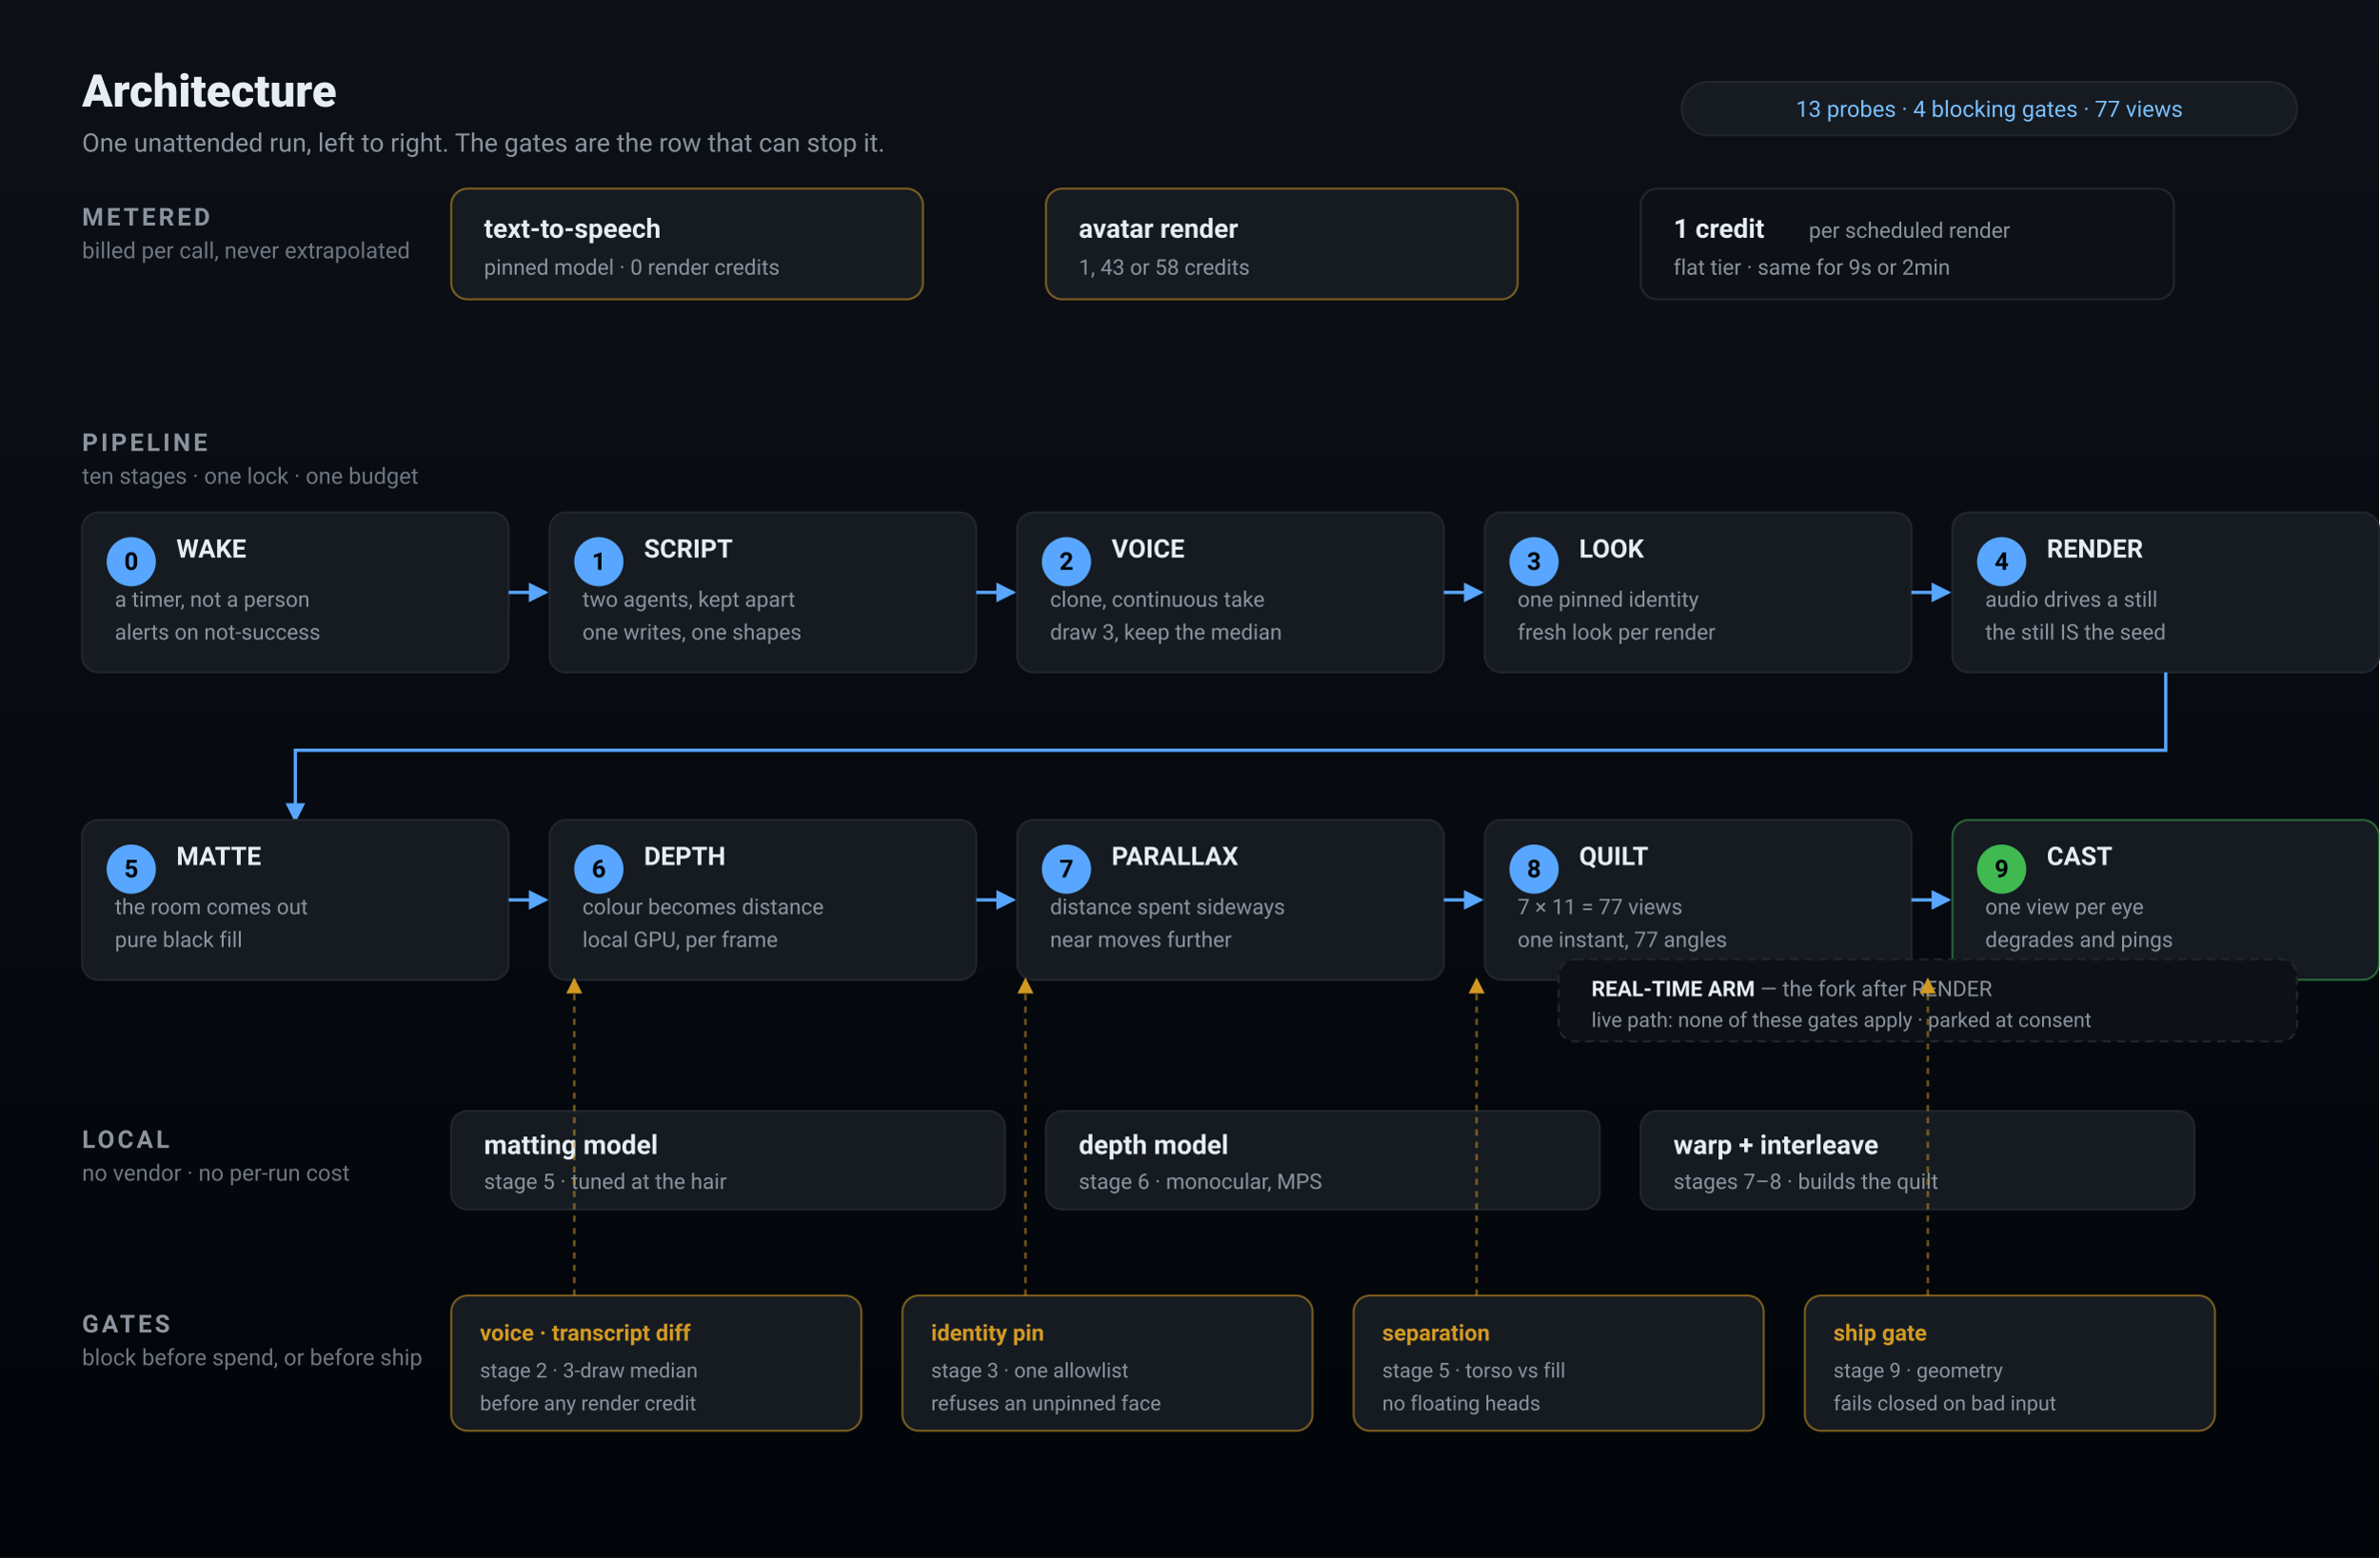
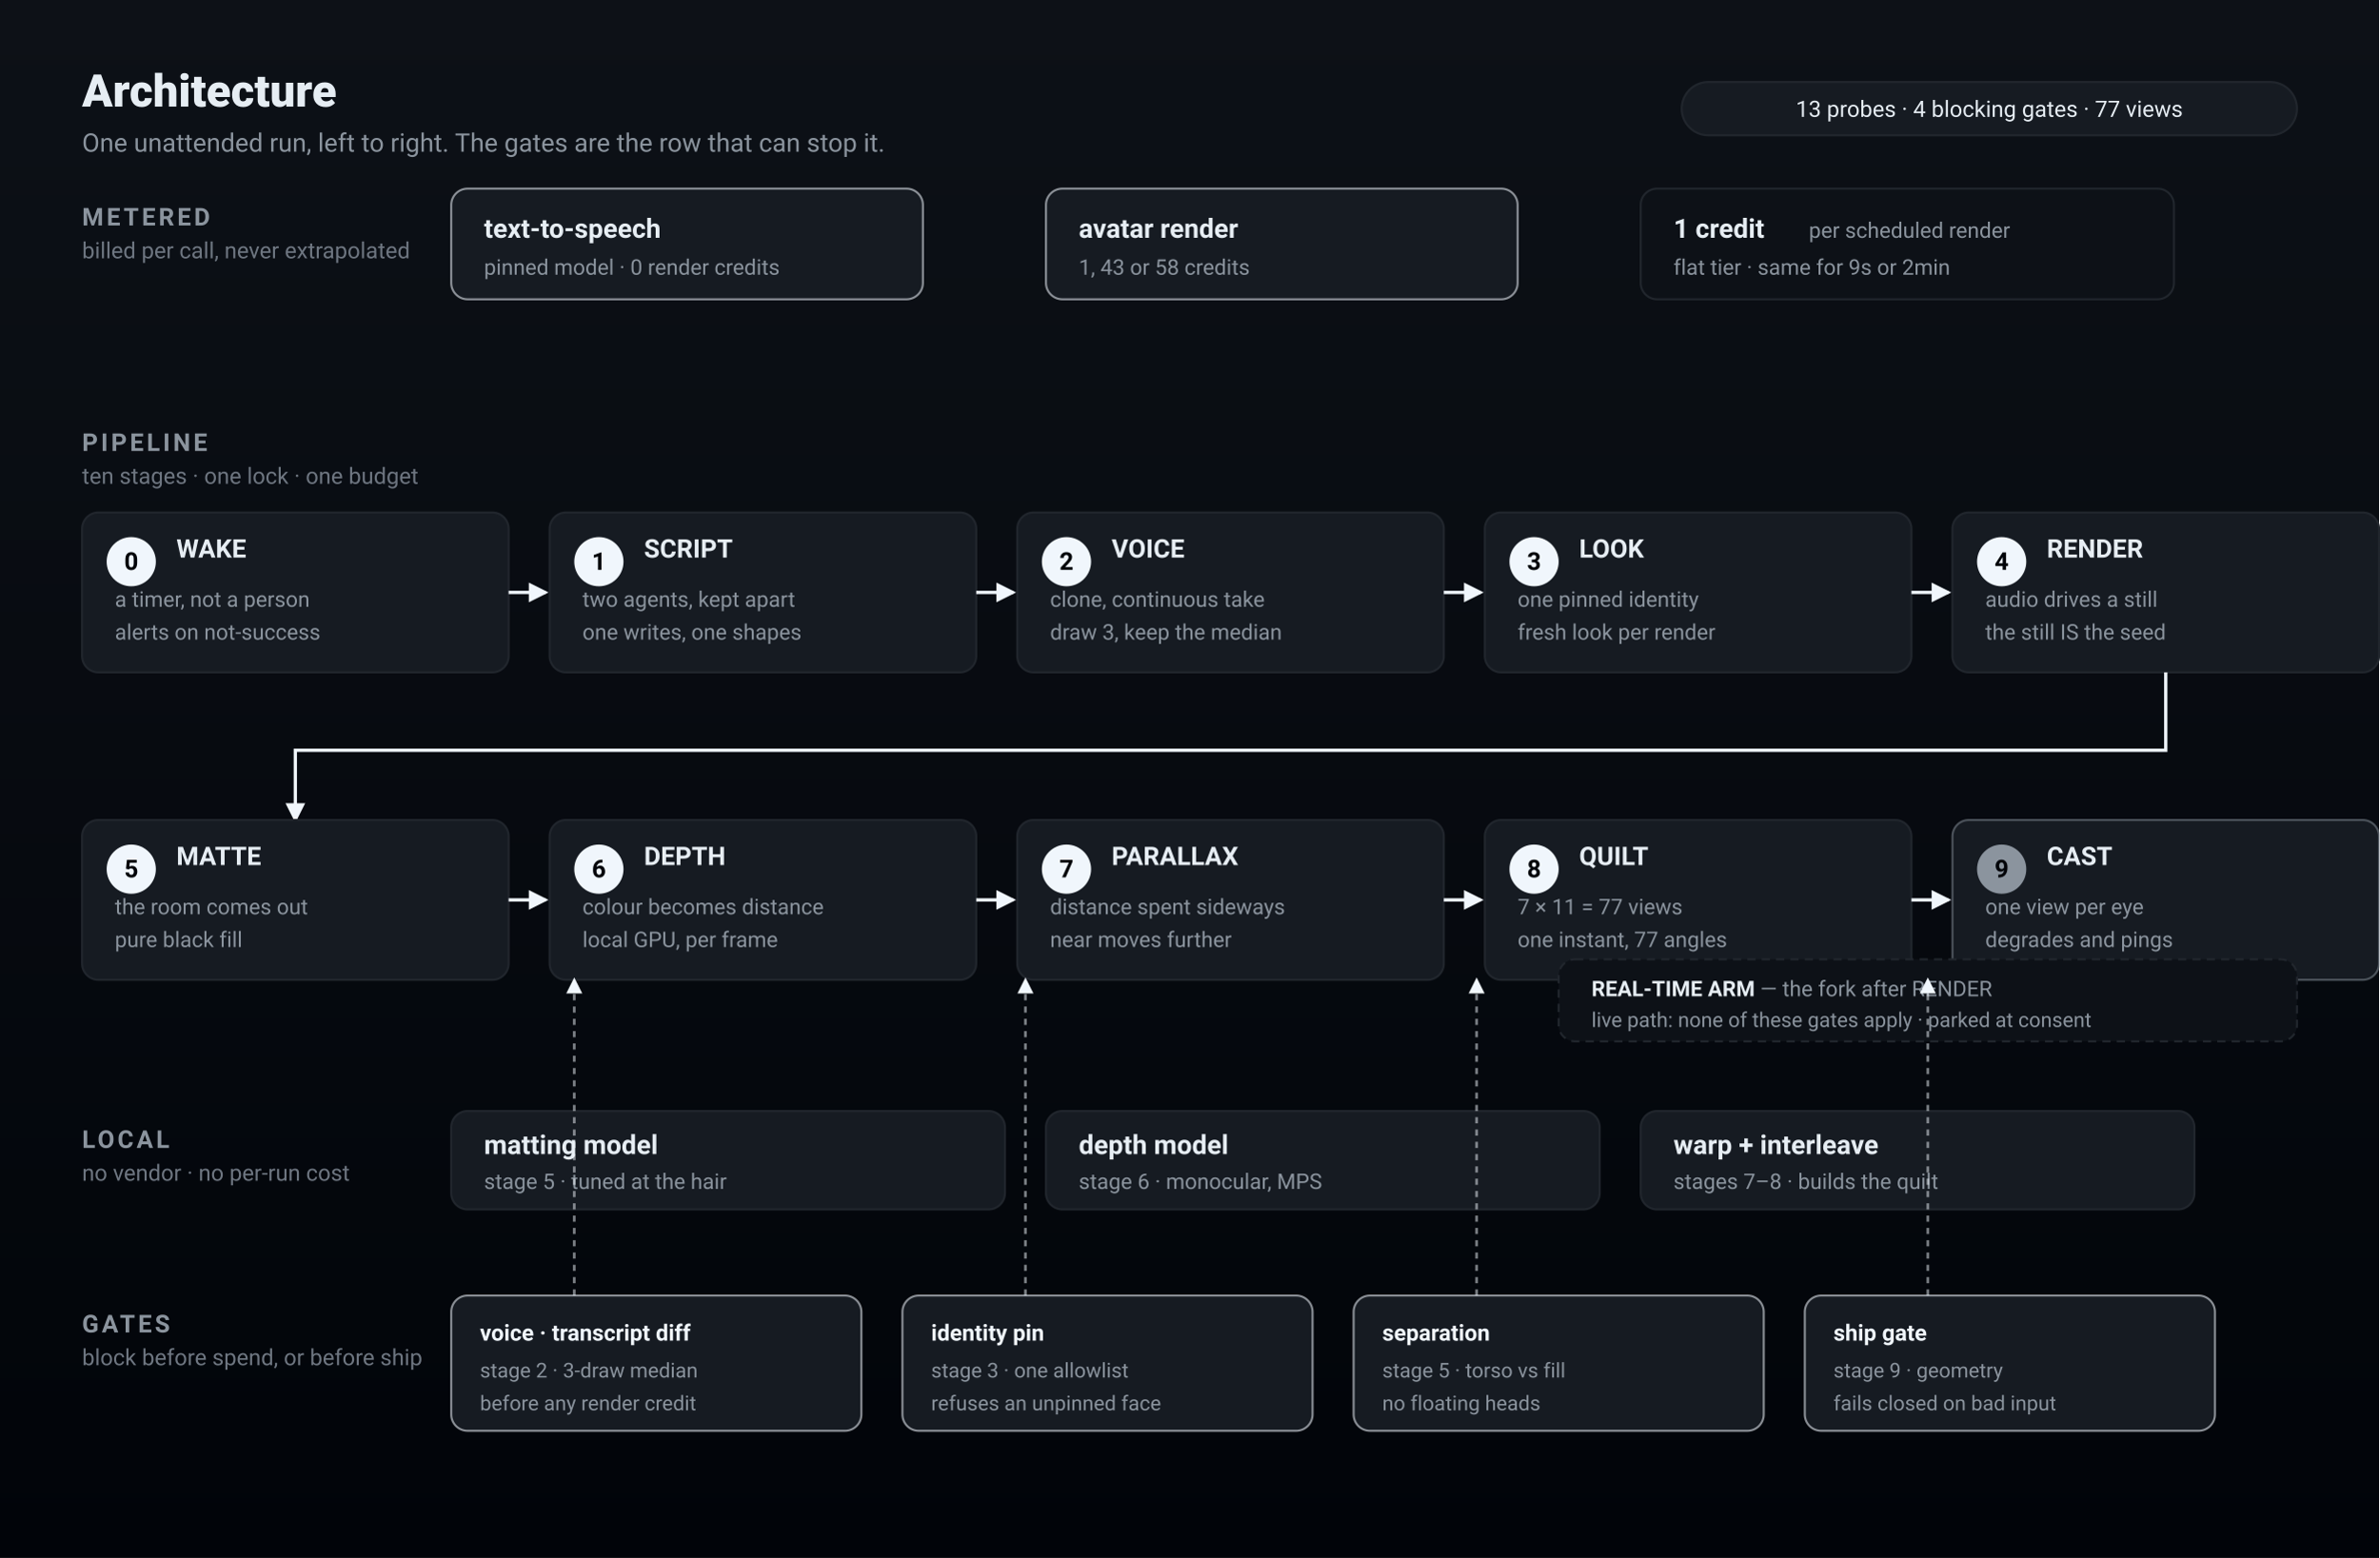
<svg xmlns="http://www.w3.org/2000/svg" viewBox="0 0 1160 760" width="1160" height="760" role="img" aria-label="Architecture: metered vendors, ten pipeline stages, the real-time fork, local models, and four blocking gates">
  <defs>
    <linearGradient id="bg" x1="0" y1="0" x2="0" y2="1">
      <stop offset="0" stop-color="#0d1117" />
      <stop offset="1" stop-color="#010409" />
    </linearGradient>
    <marker id="ah" viewBox="0 0 10 10" refX="8.5" refY="5" markerWidth="6" markerHeight="6" orient="auto">
-       <path d="M0,0 L10,5 L0,10 z" fill="#58a6ff" />
+       <path d="M0,0 L10,5 L0,10 z" fill="#f0f6fc" />
    </marker>
    <marker id="ag" viewBox="0 0 10 10" refX="8.5" refY="5" markerWidth="6" markerHeight="6" orient="auto">
-       <path d="M0,0 L10,5 L0,10 z" fill="#d29922" />
+       <path d="M0,0 L10,5 L0,10 z" fill="#f0f6fc" />
    </marker>
    <style>
      text { font-family: -apple-system, "Segoe UI", Roboto, Helvetica, Arial, sans-serif; }
      .row-label { font-size: 12px; font-weight: 700; letter-spacing: .12em; fill: #8b949e; }
      .row-sub { font-size: 11px; fill: #6e7681; }
      .stage-num { font-size: 12px; font-weight: 700; fill: #010409; }
      .stage-title { font-size: 12.5px; font-weight: 700; fill: #e6edf3; }
      .stage-sub { font-size: 10.5px; fill: #8b949e; }
      .card-title { font-size: 13px; font-weight: 700; fill: #e6edf3; }
      .card-sub { font-size: 10.5px; fill: #8b949e; }
      .title { font-size: 22px; font-weight: 800; fill: #e6edf3; }
      .subtitle { font-size: 12.5px; fill: #8b949e; }
-       .pill { font-size: 11px; fill: #79c0ff; }
-       .gate { font-size: 11px; font-weight: 600; fill: #d29922; }
+       .pill { font-size: 11px; fill: #e6edf3; }
+       .gate { font-size: 11px; font-weight: 600; fill: #f0f6fc; }
      .gate-note { font-size: 10px; fill: #8b949e; }
    </style>
  </defs>
  <rect width="1160" height="760" fill="url(#bg)" />
  <text x="40" y="52" class="title">Architecture</text>
  <text x="40" y="74" class="subtitle">One unattended run, left to right. The gates are the row that can stop it.</text>
  <g transform="translate(820,40)">
    <rect x="0" y="0" width="300" height="26" rx="13" fill="#161b22" stroke="#21262d" />
    <text x="150" y="17" text-anchor="middle" class="pill">13 probes  ·  4 blocking gates  ·  77 views</text>
  </g>
  <g transform="translate(40,110)">
    <text x="0" y="0" class="row-label">METERED</text>
    <text x="0" y="16" class="row-sub">billed per call, never extrapolated</text>
    <g transform="translate(180,-18)">
-       <rect x="0" y="0" width="230" height="54" rx="8" fill="#161b22" stroke="#d29922" stroke-opacity=".55" />
+       <rect x="0" y="0" width="230" height="54" rx="8" fill="#161b22" stroke="#f0f6fc" stroke-opacity=".55" />
      <text x="16" y="24" class="card-title">text-to-speech</text>
      <text x="16" y="42" class="card-sub">pinned model · 0 render credits</text>
    </g>
    <g transform="translate(470,-18)">
-       <rect x="0" y="0" width="230" height="54" rx="8" fill="#161b22" stroke="#d29922" stroke-opacity=".55" />
+       <rect x="0" y="0" width="230" height="54" rx="8" fill="#161b22" stroke="#f0f6fc" stroke-opacity=".55" />
      <text x="16" y="24" class="card-title">avatar render</text>
      <text x="16" y="42" class="card-sub">1, 43 or 58 credits</text>
    </g>
    <g transform="translate(760,-18)">
      <rect x="0" y="0" width="260" height="54" rx="8" fill="#0d1117" stroke="#21262d" />
-       <text x="16" y="24" class="card-title" fill="#3fb950">1 credit</text>
+       <text x="16" y="24" class="card-title" fill="#8b949e">1 credit</text>
      <text x="82" y="24" class="card-sub">per scheduled render</text>
      <text x="16" y="42" class="card-sub">flat tier · same for 9s or 2min</text>
    </g>
  </g>
  <g transform="translate(40,220)">
    <text x="0" y="0" class="row-label">PIPELINE</text>
    <text x="0" y="16" class="row-sub">ten stages · one lock · one budget</text>
  </g>
  <g transform="translate(40,250)">
    <g>
      <g transform="translate(0,0)">
        <rect width="208" height="78" rx="8" fill="#161b22" stroke="#21262d" />
-         <circle cx="24" cy="24" r="12" fill="#58a6ff" />
+         <circle cx="24" cy="24" r="12" fill="#f0f6fc" />
        <text x="24" y="28" text-anchor="middle" class="stage-num">0</text>
        <text x="46" y="22" class="stage-title">WAKE</text>
        <text x="16" y="46" class="stage-sub">a timer, not a person</text>
        <text x="16" y="62" class="stage-sub">alerts on not-success</text>
      </g>
      <g transform="translate(228,0)">
        <rect width="208" height="78" rx="8" fill="#161b22" stroke="#21262d" />
-         <circle cx="24" cy="24" r="12" fill="#58a6ff" />
+         <circle cx="24" cy="24" r="12" fill="#f0f6fc" />
        <text x="24" y="28" text-anchor="middle" class="stage-num">1</text>
        <text x="46" y="22" class="stage-title">SCRIPT</text>
        <text x="16" y="46" class="stage-sub">two agents, kept apart</text>
        <text x="16" y="62" class="stage-sub">one writes, one shapes</text>
      </g>
      <g transform="translate(456,0)">
        <rect width="208" height="78" rx="8" fill="#161b22" stroke="#21262d" />
-         <circle cx="24" cy="24" r="12" fill="#58a6ff" />
+         <circle cx="24" cy="24" r="12" fill="#f0f6fc" />
        <text x="24" y="28" text-anchor="middle" class="stage-num">2</text>
        <text x="46" y="22" class="stage-title">VOICE</text>
        <text x="16" y="46" class="stage-sub">clone, continuous take</text>
        <text x="16" y="62" class="stage-sub">draw 3, keep the median</text>
      </g>
      <g transform="translate(684,0)">
        <rect width="208" height="78" rx="8" fill="#161b22" stroke="#21262d" />
-         <circle cx="24" cy="24" r="12" fill="#58a6ff" />
+         <circle cx="24" cy="24" r="12" fill="#f0f6fc" />
        <text x="24" y="28" text-anchor="middle" class="stage-num">3</text>
        <text x="46" y="22" class="stage-title">LOOK</text>
        <text x="16" y="46" class="stage-sub">one pinned identity</text>
        <text x="16" y="62" class="stage-sub">fresh look per render</text>
      </g>
      <g transform="translate(912,0)">
        <rect width="208" height="78" rx="8" fill="#161b22" stroke="#21262d" />
-         <circle cx="24" cy="24" r="12" fill="#58a6ff" />
+         <circle cx="24" cy="24" r="12" fill="#f0f6fc" />
        <text x="24" y="28" text-anchor="middle" class="stage-num">4</text>
        <text x="46" y="22" class="stage-title">RENDER</text>
        <text x="16" y="46" class="stage-sub">audio drives a still</text>
        <text x="16" y="62" class="stage-sub">the still IS the seed</text>
      </g>
    </g>
-     <g stroke="#58a6ff" stroke-width="1.6" marker-end="url(#ah)">
+     <g stroke="#f0f6fc" stroke-width="1.6" marker-end="url(#ah)">
      <line x1="208" y1="39" x2="226" y2="39" />
      <line x1="436" y1="39" x2="454" y2="39" />
      <line x1="664" y1="39" x2="682" y2="39" />
      <line x1="892" y1="39" x2="910" y2="39" />
    </g>
-     <path d="M1016,78 L1016,116 L104,116 L104,150" fill="none" stroke="#58a6ff" stroke-width="1.6" marker-end="url(#ah)" />
+     <path d="M1016,78 L1016,116 L104,116 L104,150" fill="none" stroke="#f0f6fc" stroke-width="1.6" marker-end="url(#ah)" />
    <g transform="translate(0,150)">
      <g transform="translate(0,0)">
        <rect width="208" height="78" rx="8" fill="#161b22" stroke="#21262d" />
-         <circle cx="24" cy="24" r="12" fill="#58a6ff" />
+         <circle cx="24" cy="24" r="12" fill="#f0f6fc" />
        <text x="24" y="28" text-anchor="middle" class="stage-num">5</text>
        <text x="46" y="22" class="stage-title">MATTE</text>
        <text x="16" y="46" class="stage-sub">the room comes out</text>
        <text x="16" y="62" class="stage-sub">pure black fill</text>
      </g>
      <g transform="translate(228,0)">
        <rect width="208" height="78" rx="8" fill="#161b22" stroke="#21262d" />
-         <circle cx="24" cy="24" r="12" fill="#58a6ff" />
+         <circle cx="24" cy="24" r="12" fill="#f0f6fc" />
        <text x="24" y="28" text-anchor="middle" class="stage-num">6</text>
        <text x="46" y="22" class="stage-title">DEPTH</text>
        <text x="16" y="46" class="stage-sub">colour becomes distance</text>
        <text x="16" y="62" class="stage-sub">local GPU, per frame</text>
      </g>
      <g transform="translate(456,0)">
        <rect width="208" height="78" rx="8" fill="#161b22" stroke="#21262d" />
-         <circle cx="24" cy="24" r="12" fill="#58a6ff" />
+         <circle cx="24" cy="24" r="12" fill="#f0f6fc" />
        <text x="24" y="28" text-anchor="middle" class="stage-num">7</text>
        <text x="46" y="22" class="stage-title">PARALLAX</text>
        <text x="16" y="46" class="stage-sub">distance spent sideways</text>
        <text x="16" y="62" class="stage-sub">near moves further</text>
      </g>
      <g transform="translate(684,0)">
        <rect width="208" height="78" rx="8" fill="#161b22" stroke="#21262d" />
-         <circle cx="24" cy="24" r="12" fill="#58a6ff" />
+         <circle cx="24" cy="24" r="12" fill="#f0f6fc" />
        <text x="24" y="28" text-anchor="middle" class="stage-num">8</text>
        <text x="46" y="22" class="stage-title">QUILT</text>
        <text x="16" y="46" class="stage-sub">7 × 11 = 77 views</text>
        <text x="16" y="62" class="stage-sub">one instant, 77 angles</text>
      </g>
      <g transform="translate(912,0)">
-         <rect width="208" height="78" rx="8" fill="#161b22" stroke="#3fb950" stroke-opacity=".5" />
-         <circle cx="24" cy="24" r="12" fill="#3fb950" />
+         <rect width="208" height="78" rx="8" fill="#161b22" stroke="#8b949e" stroke-opacity=".5" />
+         <circle cx="24" cy="24" r="12" fill="#8b949e" />
        <text x="24" y="28" text-anchor="middle" class="stage-num">9</text>
        <text x="46" y="22" class="stage-title">CAST</text>
        <text x="16" y="46" class="stage-sub">one view per eye</text>
        <text x="16" y="62" class="stage-sub">degrades and pings</text>
      </g>
    </g>
-     <g transform="translate(0,150)" stroke="#58a6ff" stroke-width="1.6" marker-end="url(#ah)">
+     <g transform="translate(0,150)" stroke="#f0f6fc" stroke-width="1.6" marker-end="url(#ah)">
      <line x1="208" y1="39" x2="226" y2="39" />
      <line x1="436" y1="39" x2="454" y2="39" />
      <line x1="664" y1="39" x2="682" y2="39" />
      <line x1="892" y1="39" x2="910" y2="39" />
    </g>
  </g>
  <g transform="translate(760,468)">
    <rect x="0" y="0" width="360" height="40" rx="8" fill="#0d1117" stroke="#21262d" stroke-dasharray="4 3" />
    <text x="16" y="18" class="card-sub">
      <tspan fill="#e6edf3" font-weight="700">REAL-TIME ARM</tspan> — the fork after RENDER</text>
    <text x="16" y="33" class="gate-note">live path: none of these gates apply · parked at consent</text>
  </g>
  <g transform="translate(40,560)">
    <text x="0" y="0" class="row-label">LOCAL</text>
    <text x="0" y="16" class="row-sub">no vendor · no per-run cost</text>
    <g transform="translate(180,-18)">
      <rect x="0" y="0" width="270" height="48" rx="8" fill="#161b22" stroke="#21262d" />
      <text x="16" y="21" class="card-title">matting model</text>
      <text x="16" y="38" class="card-sub">stage 5 · tuned at the hair</text>
    </g>
    <g transform="translate(470,-18)">
      <rect x="0" y="0" width="270" height="48" rx="8" fill="#161b22" stroke="#21262d" />
      <text x="16" y="21" class="card-title">depth model</text>
      <text x="16" y="38" class="card-sub">stage 6 · monocular, MPS</text>
    </g>
    <g transform="translate(760,-18)">
      <rect x="0" y="0" width="270" height="48" rx="8" fill="#161b22" stroke="#21262d" />
      <text x="16" y="21" class="card-title">warp + interleave</text>
      <text x="16" y="38" class="card-sub">stages 7–8 · builds the quilt</text>
    </g>
  </g>
  <g transform="translate(40,650)">
-     <text x="0" y="0" class="row-label" fill="#d29922">GATES</text>
+     <text x="0" y="0" class="row-label" fill="#f0f6fc">GATES</text>
    <text x="0" y="16" class="row-sub">block before spend, or before ship</text>
    <g transform="translate(180,-18)">
-       <rect x="0" y="0" width="200" height="66" rx="8" fill="#161b22" stroke="#d29922" stroke-opacity=".55" />
+       <rect x="0" y="0" width="200" height="66" rx="8" fill="#161b22" stroke="#f0f6fc" stroke-opacity=".55" />
      <text x="14" y="22" class="gate">voice · transcript diff</text>
      <text x="14" y="40" class="gate-note">stage 2 · 3-draw median</text>
      <text x="14" y="56" class="gate-note">before any render credit</text>
    </g>
    <g transform="translate(400,-18)">
-       <rect x="0" y="0" width="200" height="66" rx="8" fill="#161b22" stroke="#d29922" stroke-opacity=".55" />
+       <rect x="0" y="0" width="200" height="66" rx="8" fill="#161b22" stroke="#f0f6fc" stroke-opacity=".55" />
      <text x="14" y="22" class="gate">identity pin</text>
      <text x="14" y="40" class="gate-note">stage 3 · one allowlist</text>
      <text x="14" y="56" class="gate-note">refuses an unpinned face</text>
    </g>
    <g transform="translate(620,-18)">
-       <rect x="0" y="0" width="200" height="66" rx="8" fill="#161b22" stroke="#d29922" stroke-opacity=".55" />
+       <rect x="0" y="0" width="200" height="66" rx="8" fill="#161b22" stroke="#f0f6fc" stroke-opacity=".55" />
      <text x="14" y="22" class="gate">separation</text>
      <text x="14" y="40" class="gate-note">stage 5 · torso vs fill</text>
      <text x="14" y="56" class="gate-note">no floating heads</text>
    </g>
    <g transform="translate(840,-18)">
-       <rect x="0" y="0" width="200" height="66" rx="8" fill="#161b22" stroke="#d29922" stroke-opacity=".55" />
+       <rect x="0" y="0" width="200" height="66" rx="8" fill="#161b22" stroke="#f0f6fc" stroke-opacity=".55" />
      <text x="14" y="22" class="gate">ship gate</text>
      <text x="14" y="40" class="gate-note">stage 9 · geometry</text>
      <text x="14" y="56" class="gate-note">fails closed on bad input</text>
    </g>
  </g>
-   <g stroke="#d29922" stroke-width="1.3" stroke-opacity=".5" stroke-dasharray="3 3" marker-end="url(#ag)" fill="none">
+   <g stroke="#f0f6fc" stroke-width="1.3" stroke-opacity=".5" stroke-dasharray="3 3" marker-end="url(#ag)" fill="none">
    <path d="M280,632 L280,478" />
    <path d="M500,632 L500,478" />
    <path d="M720,632 L720,478" />
    <path d="M940,632 L940,478" />
  </g>
</svg>
